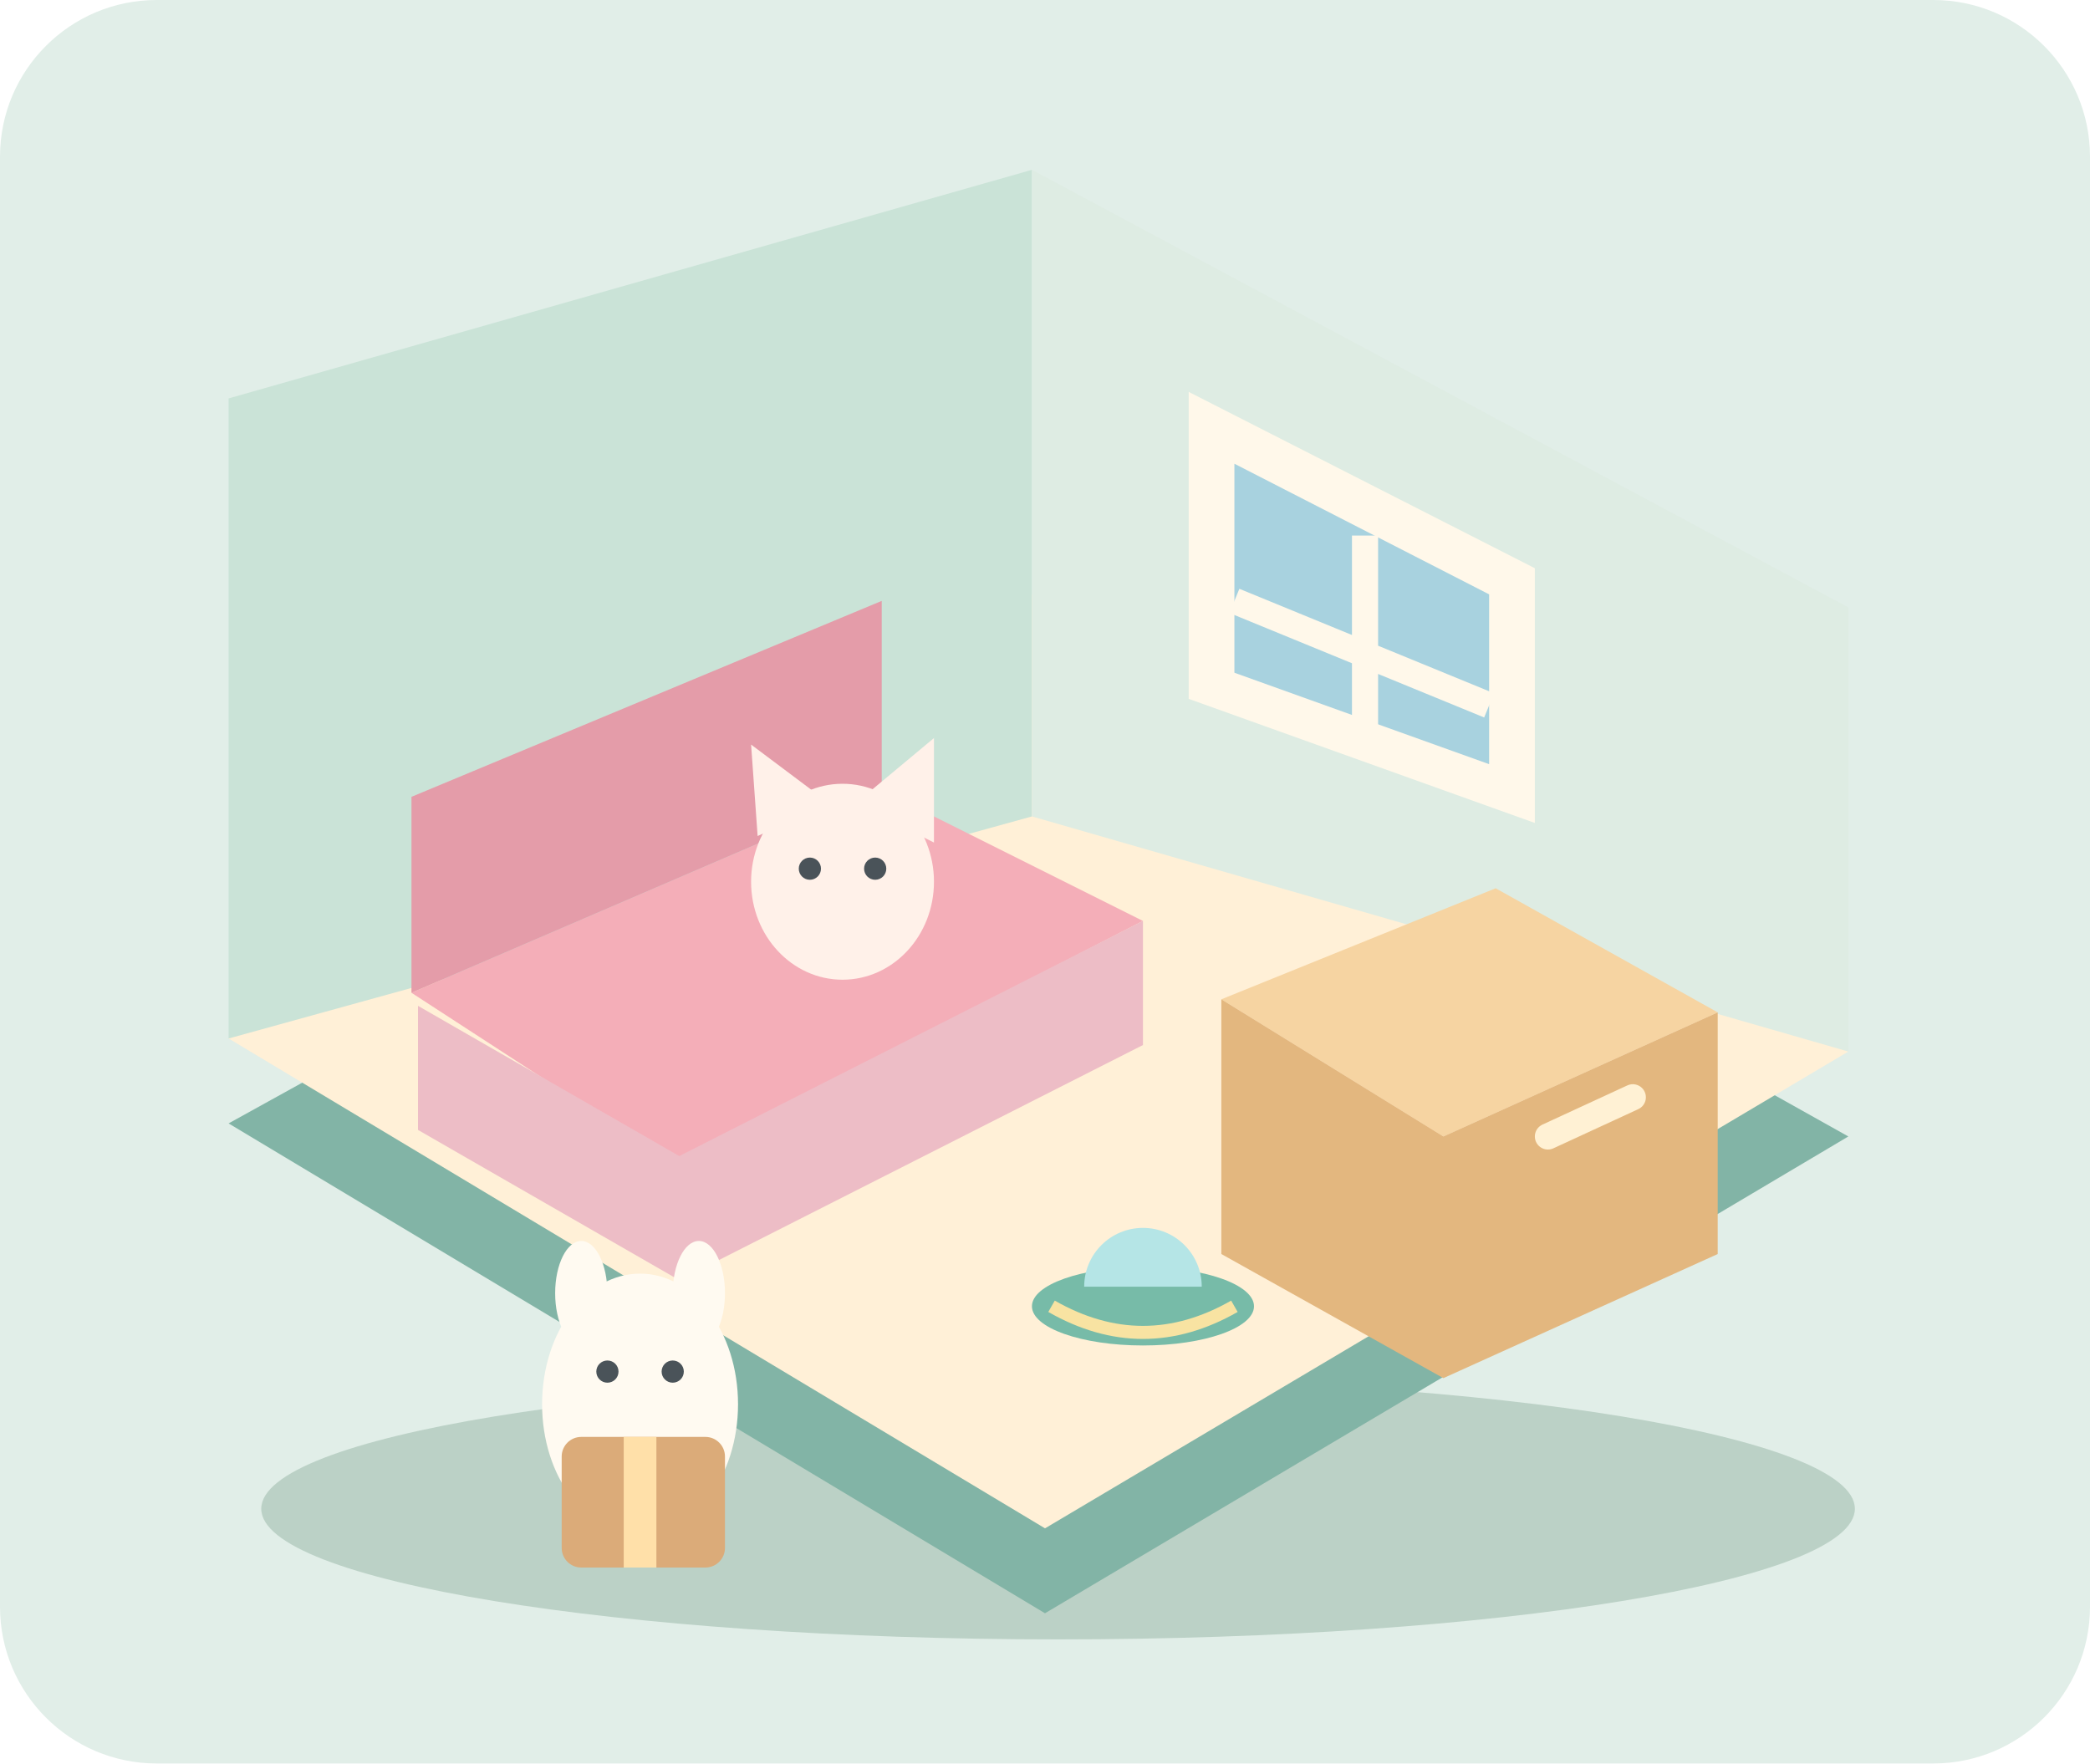
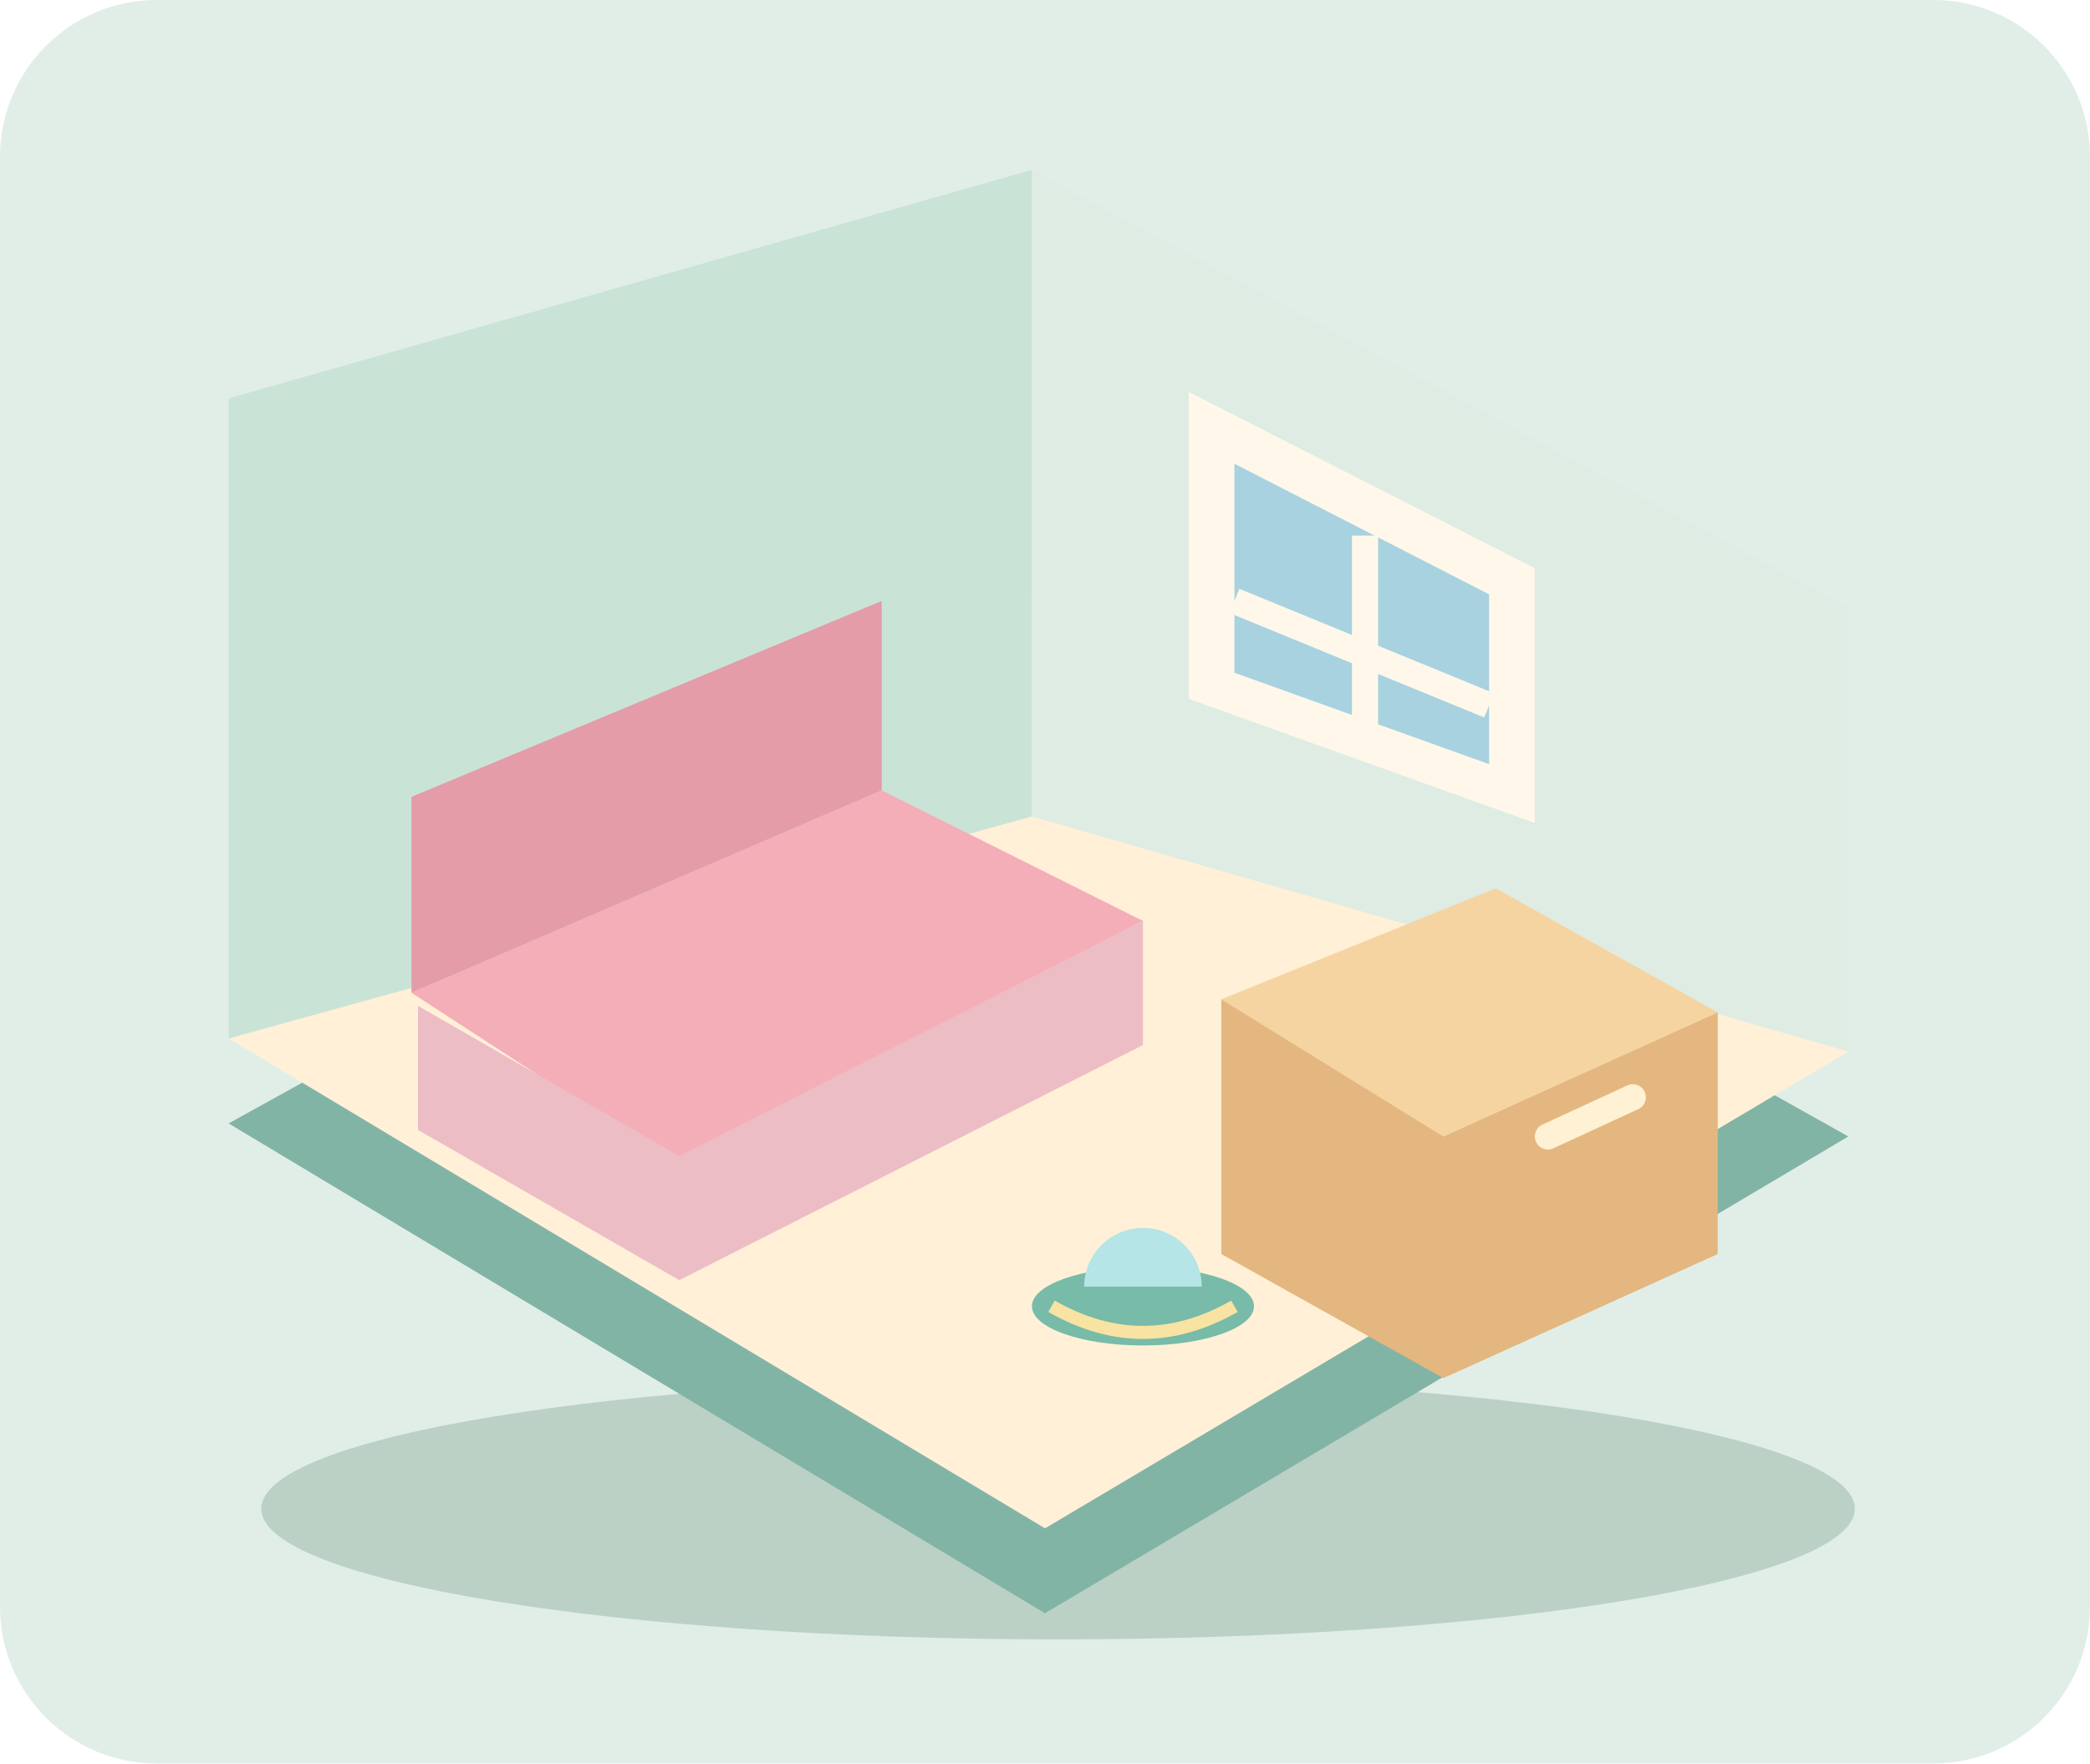
<svg xmlns="http://www.w3.org/2000/svg" viewBox="0 0 320 270">
  <rect width="320" height="270" rx="24" fill="#e1eee8" />
  <ellipse cx="162" cy="231" rx="122" ry="20" fill="#bbd1c6" />
  <path d="m35 172 123-68 125 70-123 73z" fill="#82b4a6" />
  <path d="m35 159 123-68 125 70-123 73z" fill="#fff0d7" />
  <path d="M35 159V61l123-35v99z" fill="#cae3d7" />
  <path d="M158 26 283 93v68l-125-36z" fill="#deece3" />
  <path d="m182 60 53 27v39l-53-19z" fill="#fff8ea" />
  <path d="m189 71 39 20v26l-39-14z" fill="#a8d2df" />
  <path d="m209 82v29m-20-19 39 16" stroke="#fff8ea" stroke-width="4" />
  <path d="m63 152 72-31 40 20-72 37z" fill="#f4aeb8" />
  <path d="m63 152v-30l72-30v29z" fill="#e49ca9" />
  <path d="m64 154 40 23v19l-40-23zm40 23 71-36v19l-71 36z" fill="#edbdc6" />
  <path d="m187 153 42-17 34 19-42 19z" fill="#f6d4a2" />
  <path d="m187 153v39l34 19v-37zm34 21 42-19v37l-42 19z" fill="#e3b77f" />
  <path d="m237 174 13-6" stroke="#fff1d4" stroke-width="4" stroke-linecap="round" />
-   <g transform="translate(129 143)">
-     <ellipse cy="-8" rx="14" ry="15" fill="#fff1e9" />
-     <path d="m-13-15-1-14 12 9m4 0 12-10v16" fill="#fff1e9" />
-     <circle cx="-5" cy="-10" r="1.7" fill="#4a5359" />
-     <circle cx="5" cy="-10" r="1.7" fill="#4a5359" />
-   </g>
-   <g transform="translate(98 220)">
-     <ellipse cy="-5" rx="15" ry="20" fill="#fffaf1" />
-     <ellipse cx="-9" cy="-22" rx="4" ry="8" fill="#fffaf1" />
-     <ellipse cx="9" cy="-22" rx="4" ry="8" fill="#fffaf1" />
-     <circle cx="-5" cy="-10" r="1.7" fill="#4a5359" />
-     <circle cx="5" cy="-10" r="1.7" fill="#4a5359" />
-     <rect x="-12" y="0" width="25" height="20" rx="3" fill="#dbab79" />
-     <path d="M0 0v20" stroke="#ffe0a9" stroke-width="5" />
-   </g>
  <g transform="translate(175 200)">
    <ellipse rx="17" ry="6" fill="#77bba8" />
    <path d="M-9-3a9 9 0 0 1 18 0" fill="#b5e5e6" />
    <path d="M-14 0q14 8 28 0" fill="none" stroke="#f8e3a2" stroke-width="2" />
  </g>
</svg>
